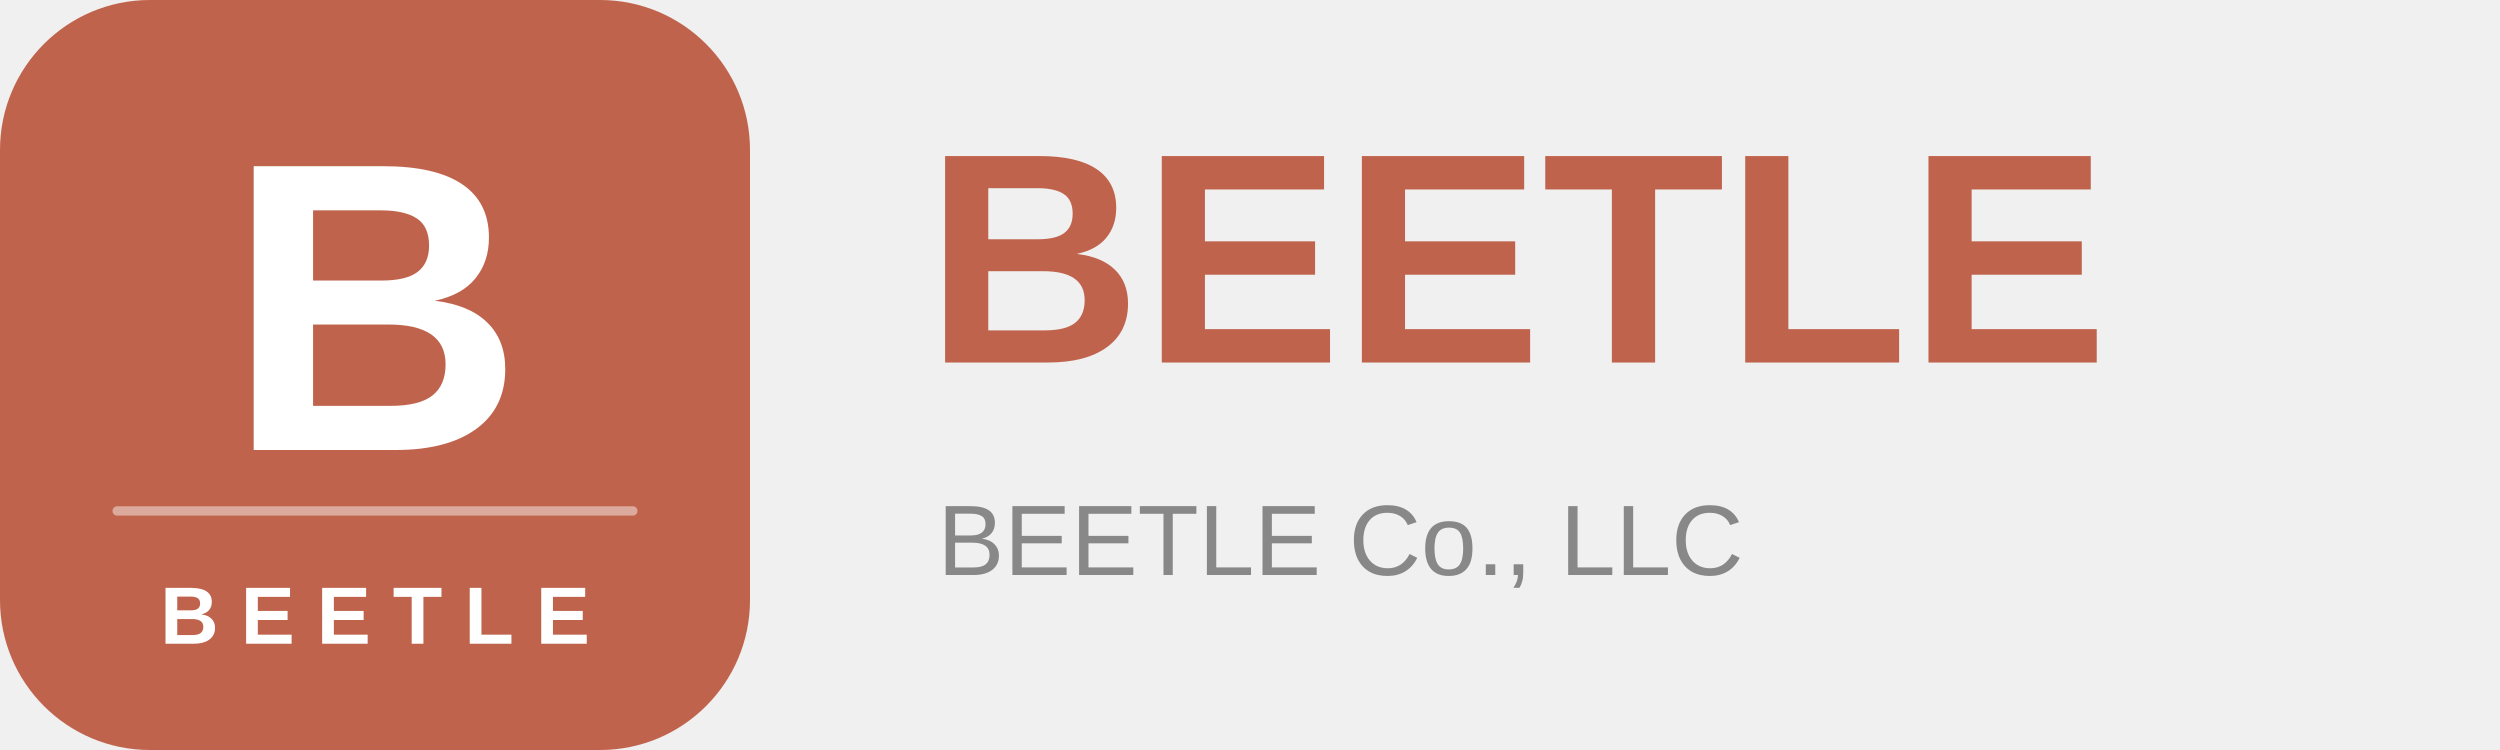
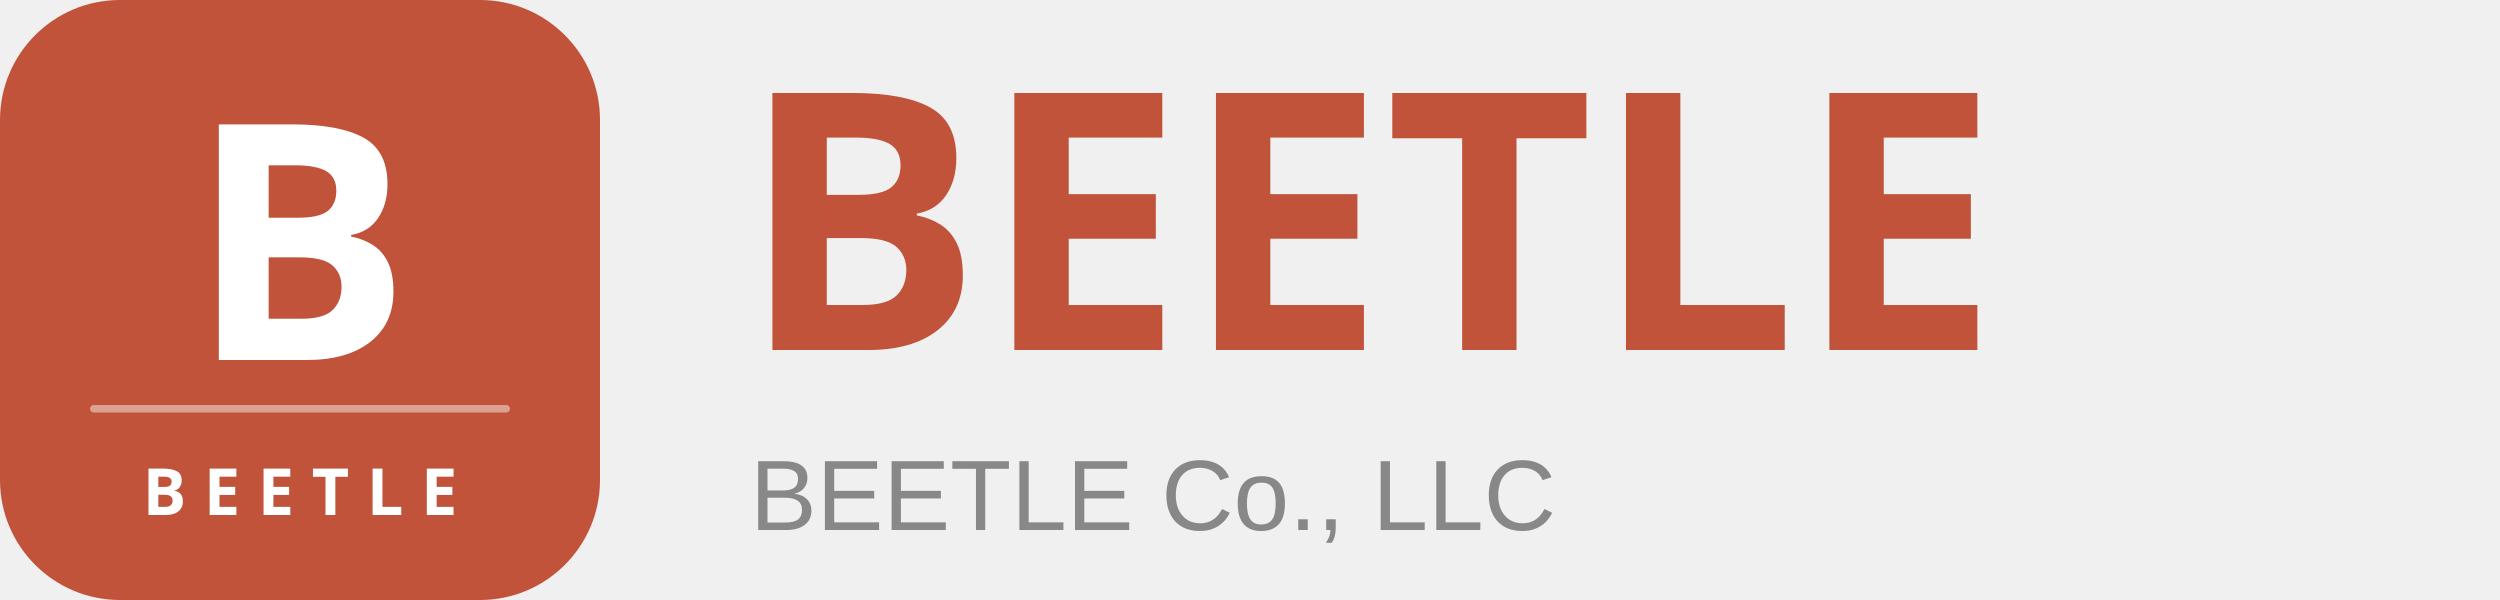
- <svg xmlns="http://www.w3.org/2000/svg" viewBox="0 0 400 120" width="400" height="120">
-   <rect x="0" y="0" width="120" height="120" rx="24" fill="#C0634C" />
-   <text x="60" y="72" text-anchor="middle" font-family="'Arial Black', Arial, sans-serif" font-size="66" font-weight="900" fill="white">B</text>
+ <svg xmlns="http://www.w3.org/2000/svg" viewBox="0 0 500 120" width="500" height="120">
+   <rect width="120" height="120" rx="24" fill="#C0533A" />
+   <text x="60" y="72" text-anchor="middle" font-family="Arial Black,sans-serif" font-size="66" font-weight="900" fill="white">B</text>
  <rect x="18" y="81" width="84" height="1.5" rx="0.75" fill="white" opacity="0.45" />
-   <text x="60" y="103" text-anchor="middle" font-family="'Arial Black', Arial, sans-serif" font-size="13" font-weight="900" fill="white" letter-spacing="3.5">BEETLE</text>
-   <text x="148" y="58" font-family="'Arial Black', Arial, sans-serif" font-size="48" font-weight="900" fill="#C0634C">BEETLE</text>
-   <text x="150" y="92" font-family="Arial, sans-serif" font-size="16" font-weight="400" fill="#888">BEETLE Co., LLC</text>
+   <text x="60" y="103" text-anchor="middle" font-family="Arial Black,sans-serif" font-size="13" font-weight="900" fill="white" letter-spacing="3.5">BEETLE</text>
+   <text x="148" y="70" font-family="Arial Black,sans-serif" font-size="72" font-weight="900" fill="#C0533A">BEETLE</text>
+   <text x="150" y="106" font-family="Arial,sans-serif" font-size="20" fill="#888">BEETLE Co., LLC</text>
</svg>
